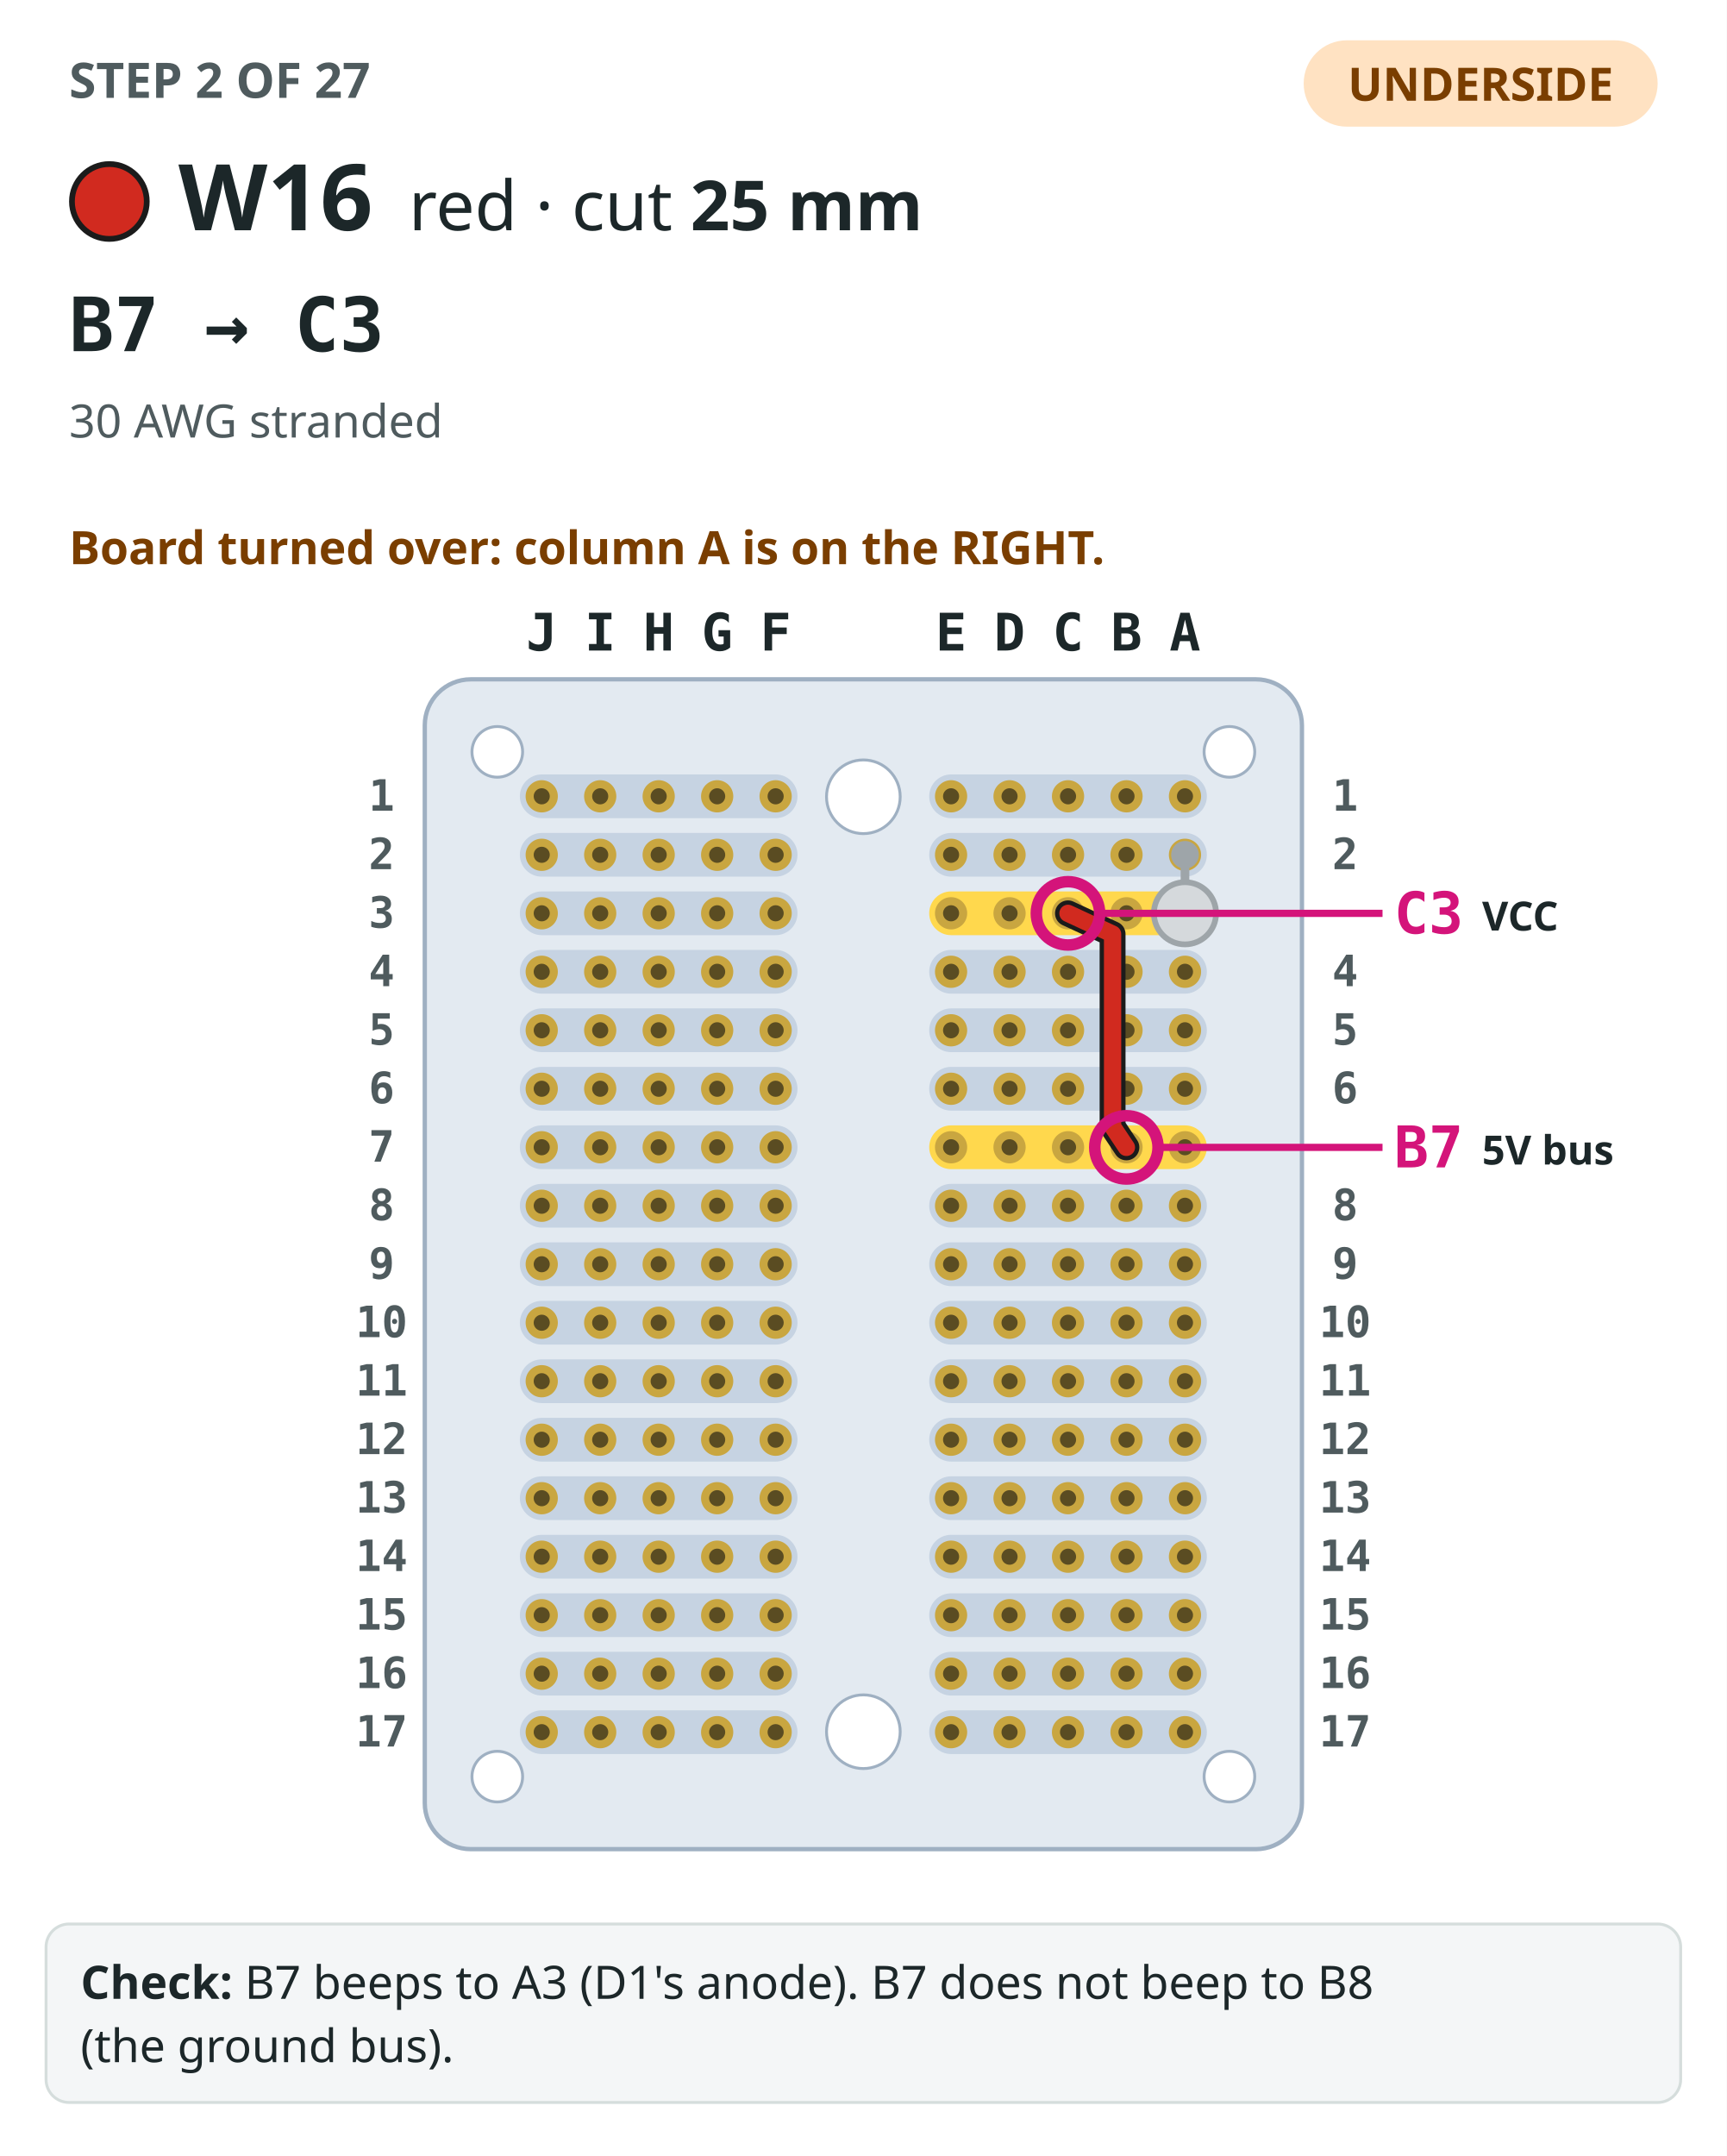
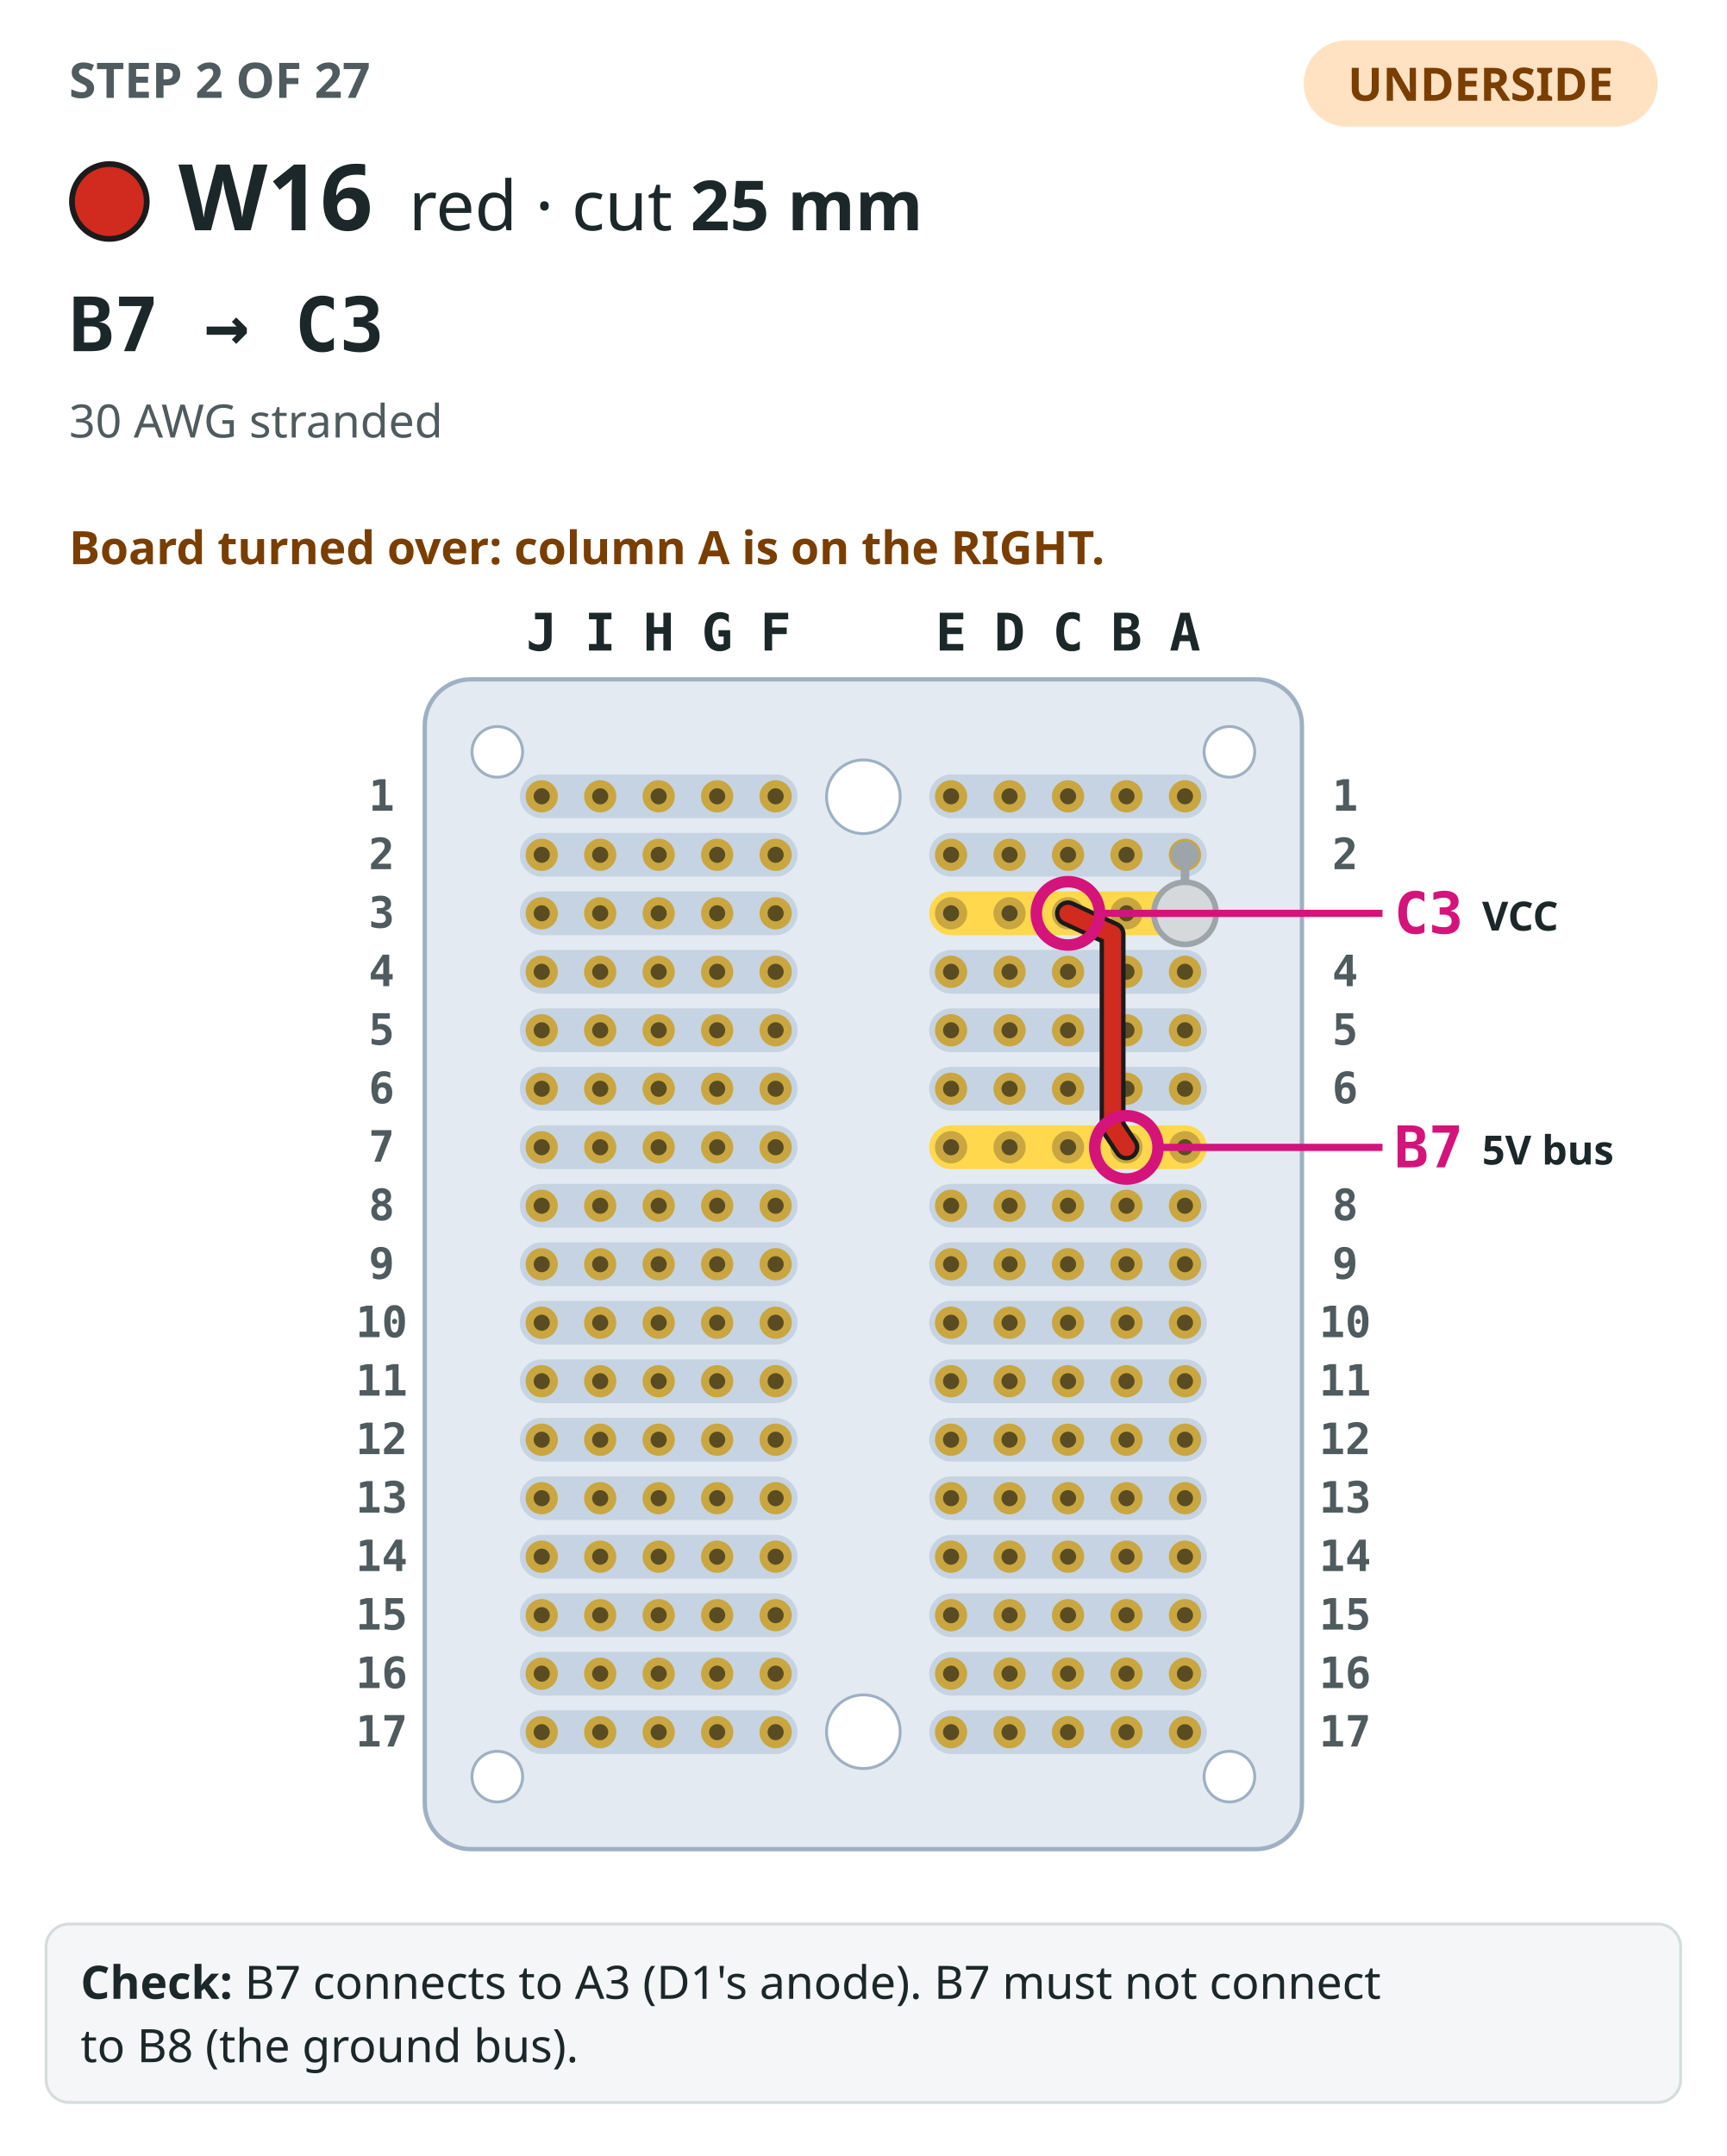
<svg xmlns="http://www.w3.org/2000/svg" viewBox="0 0 600 749" role="img" aria-label="Step 2: The perfboard seen from the underside, turned over so column A is on the right, with the earlier step drawn in grey. W16, red, drawn bold from B7 to C3, both ends circled.">
  <rect width="600" height="749" fill="#ffffff" />
  <text x="24" y="34" font-family="IBM Plex Sans,ui-sans-serif,system-ui,sans-serif" font-size="17" font-weight="700" fill="#4f5b5e">STEP 2 OF 27</text>
  <rect x="453" y="14" width="123" height="30" rx="15" fill="#ffe2c2" />
  <text x="514.5" y="35" text-anchor="middle" font-family="IBM Plex Sans,ui-sans-serif,system-ui,sans-serif" font-size="16" font-weight="700" fill="#7a3e00">UNDERSIDE</text>
  <circle cx="38" cy="70" r="13" fill="#d12a1f" stroke="#1b1b1b" stroke-width="2" />
  <text x="62" y="80" font-family="IBM Plex Sans,ui-sans-serif,system-ui,sans-serif" font-size="32" font-weight="700" fill="#1c2729">W16</text>
  <text x="142" y="80" font-family="IBM Plex Sans,ui-sans-serif,system-ui,sans-serif" font-size="24" fill="#1c2729">red · cut <tspan font-weight="700">25 mm</tspan>
  </text>
  <text x="24" y="122" font-family="IBM Plex Mono,ui-monospace,SFMono-Regular,Menlo,monospace" font-size="26" font-weight="700" fill="#1c2729">B7 → C3</text>
  <text x="24" y="152" font-family="IBM Plex Sans,ui-sans-serif,system-ui,sans-serif" font-size="16" fill="#4f5b5e">30 AWG stranded</text>
  <text x="24" y="196" font-family="IBM Plex Sans,ui-sans-serif,system-ui,sans-serif" font-size="16" font-weight="600" fill="#7a3e00">Board turned over: column A is on the RIGHT.</text>
  <rect x="147.6" y="236" width="304.8" height="406.4" rx="16" fill="#e3eaf1" stroke="#9fb0c2" stroke-width="1.5" />
  <rect x="322.88" y="269.04" width="96.48" height="15.2" rx="7.6" fill="#c6d3e2" />
  <rect x="180.64" y="269.04" width="96.48" height="15.2" rx="7.6" fill="#c6d3e2" />
  <rect x="322.88" y="289.36" width="96.48" height="15.2" rx="7.6" fill="#c6d3e2" />
  <rect x="180.64" y="289.36" width="96.48" height="15.2" rx="7.6" fill="#c6d3e2" />
  <rect x="322.88" y="309.68" width="96.48" height="15.2" rx="7.6" fill="#ffd84d" />
  <rect x="180.64" y="309.68" width="96.48" height="15.2" rx="7.6" fill="#c6d3e2" />
  <rect x="322.88" y="330" width="96.48" height="15.2" rx="7.6" fill="#c6d3e2" />
  <rect x="180.64" y="330" width="96.48" height="15.2" rx="7.6" fill="#c6d3e2" />
  <rect x="322.88" y="350.32" width="96.48" height="15.2" rx="7.6" fill="#c6d3e2" />
  <rect x="180.64" y="350.32" width="96.48" height="15.2" rx="7.6" fill="#c6d3e2" />
  <rect x="322.88" y="370.64" width="96.48" height="15.2" rx="7.6" fill="#c6d3e2" />
  <rect x="180.64" y="370.64" width="96.48" height="15.2" rx="7.6" fill="#c6d3e2" />
  <rect x="322.88" y="390.96" width="96.48" height="15.2" rx="7.6" fill="#ffd84d" />
  <rect x="180.64" y="390.96" width="96.48" height="15.2" rx="7.6" fill="#c6d3e2" />
  <rect x="322.88" y="411.28" width="96.48" height="15.2" rx="7.6" fill="#c6d3e2" />
  <rect x="180.64" y="411.28" width="96.48" height="15.2" rx="7.6" fill="#c6d3e2" />
  <rect x="322.88" y="431.6" width="96.48" height="15.2" rx="7.6" fill="#c6d3e2" />
  <rect x="180.64" y="431.6" width="96.48" height="15.2" rx="7.6" fill="#c6d3e2" />
  <rect x="322.88" y="451.92" width="96.48" height="15.2" rx="7.6" fill="#c6d3e2" />
  <rect x="180.64" y="451.92" width="96.48" height="15.2" rx="7.6" fill="#c6d3e2" />
  <rect x="322.88" y="472.24" width="96.48" height="15.2" rx="7.6" fill="#c6d3e2" />
  <rect x="180.64" y="472.24" width="96.48" height="15.2" rx="7.6" fill="#c6d3e2" />
  <rect x="322.88" y="492.56" width="96.48" height="15.2" rx="7.6" fill="#c6d3e2" />
  <rect x="180.64" y="492.56" width="96.48" height="15.2" rx="7.6" fill="#c6d3e2" />
  <rect x="322.88" y="512.88" width="96.48" height="15.2" rx="7.6" fill="#c6d3e2" />
  <rect x="180.64" y="512.88" width="96.48" height="15.2" rx="7.6" fill="#c6d3e2" />
  <rect x="322.88" y="533.2" width="96.48" height="15.2" rx="7.6" fill="#c6d3e2" />
  <rect x="180.64" y="533.2" width="96.48" height="15.2" rx="7.6" fill="#c6d3e2" />
  <rect x="322.88" y="553.52" width="96.48" height="15.2" rx="7.6" fill="#c6d3e2" />
  <rect x="180.64" y="553.52" width="96.48" height="15.2" rx="7.6" fill="#c6d3e2" />
  <rect x="322.88" y="573.84" width="96.48" height="15.2" rx="7.6" fill="#c6d3e2" />
  <rect x="180.64" y="573.84" width="96.48" height="15.2" rx="7.6" fill="#c6d3e2" />
  <rect x="322.88" y="594.16" width="96.48" height="15.2" rx="7.6" fill="#c6d3e2" />
  <rect x="180.64" y="594.16" width="96.48" height="15.2" rx="7.6" fill="#c6d3e2" />
  <circle cx="300" cy="276.8" r="12.8" fill="#ffffff" stroke="#9fb0c2" />
  <circle cx="300" cy="601.6" r="12.8" fill="#ffffff" stroke="#9fb0c2" />
  <circle cx="427.2" cy="261.2" r="8.8" fill="#ffffff" stroke="#9fb0c2" />
  <circle cx="172.8" cy="261.2" r="8.8" fill="#ffffff" stroke="#9fb0c2" />
  <circle cx="427.2" cy="617.2" r="8.8" fill="#ffffff" stroke="#9fb0c2" />
  <circle cx="172.8" cy="617.2" r="8.8" fill="#ffffff" stroke="#9fb0c2" />
  <circle cx="411.76" cy="276.64" r="5.6" fill="#c9a640" />
  <circle cx="411.76" cy="276.64" r="2.8" fill="#5a4c22" />
  <circle cx="391.44" cy="276.64" r="5.6" fill="#c9a640" />
  <circle cx="391.44" cy="276.64" r="2.8" fill="#5a4c22" />
  <circle cx="371.12" cy="276.64" r="5.6" fill="#c9a640" />
  <circle cx="371.12" cy="276.64" r="2.8" fill="#5a4c22" />
  <circle cx="350.8" cy="276.64" r="5.6" fill="#c9a640" />
  <circle cx="350.8" cy="276.64" r="2.8" fill="#5a4c22" />
  <circle cx="330.48" cy="276.64" r="5.6" fill="#c9a640" />
  <circle cx="330.48" cy="276.64" r="2.8" fill="#5a4c22" />
  <circle cx="269.52" cy="276.64" r="5.6" fill="#c9a640" />
  <circle cx="269.52" cy="276.64" r="2.8" fill="#5a4c22" />
  <circle cx="249.2" cy="276.64" r="5.6" fill="#c9a640" />
  <circle cx="249.2" cy="276.64" r="2.8" fill="#5a4c22" />
  <circle cx="228.88" cy="276.64" r="5.6" fill="#c9a640" />
  <circle cx="228.88" cy="276.64" r="2.8" fill="#5a4c22" />
  <circle cx="208.56" cy="276.64" r="5.6" fill="#c9a640" />
  <circle cx="208.56" cy="276.64" r="2.8" fill="#5a4c22" />
  <circle cx="188.24" cy="276.64" r="5.6" fill="#c9a640" />
  <circle cx="188.24" cy="276.64" r="2.8" fill="#5a4c22" />
  <circle cx="411.76" cy="296.96" r="5.6" fill="#c9a640" />
  <circle cx="411.76" cy="296.96" r="2.8" fill="#5a4c22" />
  <circle cx="391.44" cy="296.96" r="5.6" fill="#c9a640" />
  <circle cx="391.44" cy="296.96" r="2.8" fill="#5a4c22" />
  <circle cx="371.12" cy="296.96" r="5.6" fill="#c9a640" />
  <circle cx="371.12" cy="296.96" r="2.8" fill="#5a4c22" />
  <circle cx="350.8" cy="296.96" r="5.6" fill="#c9a640" />
  <circle cx="350.8" cy="296.96" r="2.8" fill="#5a4c22" />
  <circle cx="330.48" cy="296.96" r="5.6" fill="#c9a640" />
  <circle cx="330.48" cy="296.96" r="2.8" fill="#5a4c22" />
  <circle cx="269.52" cy="296.96" r="5.6" fill="#c9a640" />
  <circle cx="269.52" cy="296.96" r="2.8" fill="#5a4c22" />
  <circle cx="249.2" cy="296.96" r="5.6" fill="#c9a640" />
  <circle cx="249.2" cy="296.96" r="2.8" fill="#5a4c22" />
  <circle cx="228.88" cy="296.96" r="5.6" fill="#c9a640" />
  <circle cx="228.88" cy="296.96" r="2.8" fill="#5a4c22" />
  <circle cx="208.56" cy="296.96" r="5.6" fill="#c9a640" />
  <circle cx="208.56" cy="296.96" r="2.8" fill="#5a4c22" />
  <circle cx="188.24" cy="296.96" r="5.6" fill="#c9a640" />
  <circle cx="188.24" cy="296.96" r="2.8" fill="#5a4c22" />
  <circle cx="411.76" cy="317.28" r="5.6" fill="#c9a640" />
  <circle cx="411.76" cy="317.28" r="2.8" fill="#5a4c22" />
  <circle cx="391.44" cy="317.28" r="5.6" fill="#c9a640" />
  <circle cx="391.44" cy="317.28" r="2.8" fill="#5a4c22" />
  <circle cx="371.12" cy="317.28" r="5.6" fill="#c9a640" />
  <circle cx="371.12" cy="317.28" r="2.8" fill="#5a4c22" />
  <circle cx="350.8" cy="317.28" r="5.6" fill="#c9a640" />
  <circle cx="350.8" cy="317.28" r="2.8" fill="#5a4c22" />
  <circle cx="330.48" cy="317.28" r="5.6" fill="#c9a640" />
  <circle cx="330.48" cy="317.28" r="2.8" fill="#5a4c22" />
  <circle cx="269.52" cy="317.28" r="5.6" fill="#c9a640" />
  <circle cx="269.52" cy="317.28" r="2.8" fill="#5a4c22" />
  <circle cx="249.2" cy="317.28" r="5.6" fill="#c9a640" />
  <circle cx="249.2" cy="317.28" r="2.8" fill="#5a4c22" />
  <circle cx="228.88" cy="317.28" r="5.6" fill="#c9a640" />
  <circle cx="228.88" cy="317.28" r="2.8" fill="#5a4c22" />
  <circle cx="208.56" cy="317.28" r="5.6" fill="#c9a640" />
  <circle cx="208.56" cy="317.28" r="2.8" fill="#5a4c22" />
  <circle cx="188.24" cy="317.28" r="5.6" fill="#c9a640" />
  <circle cx="188.24" cy="317.28" r="2.8" fill="#5a4c22" />
  <circle cx="411.76" cy="337.6" r="5.6" fill="#c9a640" />
  <circle cx="411.76" cy="337.6" r="2.8" fill="#5a4c22" />
  <circle cx="391.44" cy="337.6" r="5.6" fill="#c9a640" />
  <circle cx="391.44" cy="337.6" r="2.8" fill="#5a4c22" />
  <circle cx="371.12" cy="337.6" r="5.6" fill="#c9a640" />
  <circle cx="371.12" cy="337.6" r="2.8" fill="#5a4c22" />
  <circle cx="350.8" cy="337.6" r="5.6" fill="#c9a640" />
  <circle cx="350.8" cy="337.6" r="2.8" fill="#5a4c22" />
  <circle cx="330.48" cy="337.6" r="5.6" fill="#c9a640" />
  <circle cx="330.48" cy="337.6" r="2.8" fill="#5a4c22" />
  <circle cx="269.52" cy="337.6" r="5.6" fill="#c9a640" />
  <circle cx="269.52" cy="337.6" r="2.8" fill="#5a4c22" />
  <circle cx="249.2" cy="337.6" r="5.6" fill="#c9a640" />
  <circle cx="249.2" cy="337.6" r="2.8" fill="#5a4c22" />
  <circle cx="228.88" cy="337.6" r="5.6" fill="#c9a640" />
  <circle cx="228.88" cy="337.6" r="2.8" fill="#5a4c22" />
  <circle cx="208.56" cy="337.6" r="5.6" fill="#c9a640" />
  <circle cx="208.56" cy="337.6" r="2.8" fill="#5a4c22" />
  <circle cx="188.24" cy="337.6" r="5.6" fill="#c9a640" />
  <circle cx="188.24" cy="337.6" r="2.8" fill="#5a4c22" />
  <circle cx="411.76" cy="357.92" r="5.6" fill="#c9a640" />
  <circle cx="411.76" cy="357.92" r="2.8" fill="#5a4c22" />
  <circle cx="391.44" cy="357.92" r="5.6" fill="#c9a640" />
  <circle cx="391.44" cy="357.92" r="2.8" fill="#5a4c22" />
  <circle cx="371.12" cy="357.92" r="5.6" fill="#c9a640" />
  <circle cx="371.12" cy="357.92" r="2.8" fill="#5a4c22" />
  <circle cx="350.8" cy="357.92" r="5.6" fill="#c9a640" />
  <circle cx="350.8" cy="357.92" r="2.8" fill="#5a4c22" />
  <circle cx="330.48" cy="357.92" r="5.6" fill="#c9a640" />
  <circle cx="330.48" cy="357.92" r="2.8" fill="#5a4c22" />
  <circle cx="269.52" cy="357.92" r="5.6" fill="#c9a640" />
  <circle cx="269.52" cy="357.92" r="2.8" fill="#5a4c22" />
  <circle cx="249.2" cy="357.92" r="5.6" fill="#c9a640" />
  <circle cx="249.2" cy="357.92" r="2.8" fill="#5a4c22" />
  <circle cx="228.88" cy="357.92" r="5.6" fill="#c9a640" />
  <circle cx="228.88" cy="357.92" r="2.8" fill="#5a4c22" />
  <circle cx="208.56" cy="357.92" r="5.6" fill="#c9a640" />
  <circle cx="208.56" cy="357.92" r="2.8" fill="#5a4c22" />
  <circle cx="188.24" cy="357.92" r="5.6" fill="#c9a640" />
  <circle cx="188.24" cy="357.92" r="2.8" fill="#5a4c22" />
  <circle cx="411.76" cy="378.24" r="5.6" fill="#c9a640" />
  <circle cx="411.76" cy="378.24" r="2.8" fill="#5a4c22" />
  <circle cx="391.44" cy="378.24" r="5.6" fill="#c9a640" />
  <circle cx="391.44" cy="378.24" r="2.8" fill="#5a4c22" />
  <circle cx="371.12" cy="378.24" r="5.6" fill="#c9a640" />
  <circle cx="371.12" cy="378.24" r="2.8" fill="#5a4c22" />
  <circle cx="350.8" cy="378.24" r="5.6" fill="#c9a640" />
  <circle cx="350.8" cy="378.24" r="2.8" fill="#5a4c22" />
  <circle cx="330.48" cy="378.24" r="5.6" fill="#c9a640" />
  <circle cx="330.48" cy="378.24" r="2.8" fill="#5a4c22" />
  <circle cx="269.52" cy="378.24" r="5.6" fill="#c9a640" />
  <circle cx="269.52" cy="378.24" r="2.8" fill="#5a4c22" />
  <circle cx="249.2" cy="378.24" r="5.6" fill="#c9a640" />
  <circle cx="249.2" cy="378.24" r="2.8" fill="#5a4c22" />
  <circle cx="228.88" cy="378.24" r="5.6" fill="#c9a640" />
  <circle cx="228.88" cy="378.24" r="2.8" fill="#5a4c22" />
  <circle cx="208.56" cy="378.24" r="5.6" fill="#c9a640" />
  <circle cx="208.56" cy="378.24" r="2.8" fill="#5a4c22" />
  <circle cx="188.24" cy="378.24" r="5.6" fill="#c9a640" />
  <circle cx="188.24" cy="378.24" r="2.8" fill="#5a4c22" />
  <circle cx="411.76" cy="398.56" r="5.6" fill="#c9a640" />
  <circle cx="411.76" cy="398.56" r="2.8" fill="#5a4c22" />
  <circle cx="391.44" cy="398.56" r="5.6" fill="#c9a640" />
  <circle cx="391.44" cy="398.56" r="2.8" fill="#5a4c22" />
  <circle cx="371.12" cy="398.56" r="5.6" fill="#c9a640" />
  <circle cx="371.12" cy="398.56" r="2.8" fill="#5a4c22" />
  <circle cx="350.8" cy="398.56" r="5.6" fill="#c9a640" />
  <circle cx="350.8" cy="398.56" r="2.8" fill="#5a4c22" />
  <circle cx="330.48" cy="398.56" r="5.6" fill="#c9a640" />
  <circle cx="330.48" cy="398.56" r="2.8" fill="#5a4c22" />
  <circle cx="269.52" cy="398.56" r="5.6" fill="#c9a640" />
  <circle cx="269.52" cy="398.56" r="2.8" fill="#5a4c22" />
  <circle cx="249.2" cy="398.56" r="5.6" fill="#c9a640" />
  <circle cx="249.2" cy="398.56" r="2.8" fill="#5a4c22" />
  <circle cx="228.88" cy="398.56" r="5.6" fill="#c9a640" />
  <circle cx="228.88" cy="398.56" r="2.8" fill="#5a4c22" />
  <circle cx="208.56" cy="398.56" r="5.6" fill="#c9a640" />
  <circle cx="208.56" cy="398.56" r="2.8" fill="#5a4c22" />
  <circle cx="188.24" cy="398.56" r="5.6" fill="#c9a640" />
  <circle cx="188.24" cy="398.56" r="2.8" fill="#5a4c22" />
  <circle cx="411.76" cy="418.88" r="5.6" fill="#c9a640" />
  <circle cx="411.76" cy="418.88" r="2.8" fill="#5a4c22" />
  <circle cx="391.44" cy="418.88" r="5.6" fill="#c9a640" />
  <circle cx="391.44" cy="418.88" r="2.8" fill="#5a4c22" />
  <circle cx="371.12" cy="418.88" r="5.6" fill="#c9a640" />
  <circle cx="371.12" cy="418.88" r="2.8" fill="#5a4c22" />
  <circle cx="350.8" cy="418.88" r="5.6" fill="#c9a640" />
  <circle cx="350.8" cy="418.88" r="2.8" fill="#5a4c22" />
  <circle cx="330.48" cy="418.88" r="5.6" fill="#c9a640" />
  <circle cx="330.48" cy="418.88" r="2.8" fill="#5a4c22" />
  <circle cx="269.52" cy="418.88" r="5.6" fill="#c9a640" />
  <circle cx="269.52" cy="418.88" r="2.8" fill="#5a4c22" />
  <circle cx="249.2" cy="418.88" r="5.6" fill="#c9a640" />
  <circle cx="249.2" cy="418.88" r="2.8" fill="#5a4c22" />
  <circle cx="228.88" cy="418.88" r="5.6" fill="#c9a640" />
  <circle cx="228.88" cy="418.88" r="2.8" fill="#5a4c22" />
  <circle cx="208.56" cy="418.88" r="5.6" fill="#c9a640" />
  <circle cx="208.56" cy="418.88" r="2.8" fill="#5a4c22" />
  <circle cx="188.24" cy="418.88" r="5.6" fill="#c9a640" />
  <circle cx="188.24" cy="418.88" r="2.8" fill="#5a4c22" />
  <circle cx="411.76" cy="439.2" r="5.6" fill="#c9a640" />
  <circle cx="411.76" cy="439.2" r="2.8" fill="#5a4c22" />
  <circle cx="391.44" cy="439.2" r="5.6" fill="#c9a640" />
  <circle cx="391.44" cy="439.2" r="2.8" fill="#5a4c22" />
  <circle cx="371.12" cy="439.2" r="5.6" fill="#c9a640" />
  <circle cx="371.12" cy="439.2" r="2.8" fill="#5a4c22" />
  <circle cx="350.8" cy="439.2" r="5.6" fill="#c9a640" />
  <circle cx="350.8" cy="439.2" r="2.8" fill="#5a4c22" />
  <circle cx="330.48" cy="439.2" r="5.6" fill="#c9a640" />
  <circle cx="330.48" cy="439.2" r="2.8" fill="#5a4c22" />
  <circle cx="269.52" cy="439.2" r="5.6" fill="#c9a640" />
  <circle cx="269.52" cy="439.2" r="2.8" fill="#5a4c22" />
  <circle cx="249.2" cy="439.2" r="5.6" fill="#c9a640" />
  <circle cx="249.2" cy="439.2" r="2.8" fill="#5a4c22" />
  <circle cx="228.88" cy="439.2" r="5.6" fill="#c9a640" />
  <circle cx="228.88" cy="439.2" r="2.8" fill="#5a4c22" />
  <circle cx="208.56" cy="439.2" r="5.6" fill="#c9a640" />
  <circle cx="208.56" cy="439.2" r="2.8" fill="#5a4c22" />
  <circle cx="188.24" cy="439.2" r="5.6" fill="#c9a640" />
  <circle cx="188.24" cy="439.2" r="2.8" fill="#5a4c22" />
  <circle cx="411.76" cy="459.52" r="5.6" fill="#c9a640" />
  <circle cx="411.76" cy="459.52" r="2.8" fill="#5a4c22" />
  <circle cx="391.44" cy="459.52" r="5.6" fill="#c9a640" />
  <circle cx="391.44" cy="459.52" r="2.8" fill="#5a4c22" />
  <circle cx="371.12" cy="459.52" r="5.6" fill="#c9a640" />
  <circle cx="371.12" cy="459.52" r="2.8" fill="#5a4c22" />
  <circle cx="350.8" cy="459.52" r="5.6" fill="#c9a640" />
  <circle cx="350.8" cy="459.52" r="2.8" fill="#5a4c22" />
  <circle cx="330.48" cy="459.52" r="5.6" fill="#c9a640" />
  <circle cx="330.48" cy="459.52" r="2.8" fill="#5a4c22" />
  <circle cx="269.52" cy="459.52" r="5.6" fill="#c9a640" />
  <circle cx="269.52" cy="459.52" r="2.8" fill="#5a4c22" />
  <circle cx="249.2" cy="459.52" r="5.6" fill="#c9a640" />
  <circle cx="249.2" cy="459.52" r="2.8" fill="#5a4c22" />
  <circle cx="228.88" cy="459.52" r="5.6" fill="#c9a640" />
  <circle cx="228.88" cy="459.52" r="2.8" fill="#5a4c22" />
  <circle cx="208.56" cy="459.52" r="5.6" fill="#c9a640" />
  <circle cx="208.56" cy="459.52" r="2.8" fill="#5a4c22" />
  <circle cx="188.24" cy="459.52" r="5.6" fill="#c9a640" />
  <circle cx="188.24" cy="459.52" r="2.8" fill="#5a4c22" />
  <circle cx="411.76" cy="479.84" r="5.6" fill="#c9a640" />
  <circle cx="411.76" cy="479.84" r="2.8" fill="#5a4c22" />
  <circle cx="391.44" cy="479.84" r="5.6" fill="#c9a640" />
  <circle cx="391.44" cy="479.84" r="2.8" fill="#5a4c22" />
  <circle cx="371.12" cy="479.84" r="5.6" fill="#c9a640" />
  <circle cx="371.12" cy="479.84" r="2.8" fill="#5a4c22" />
  <circle cx="350.8" cy="479.84" r="5.6" fill="#c9a640" />
  <circle cx="350.8" cy="479.84" r="2.8" fill="#5a4c22" />
  <circle cx="330.48" cy="479.84" r="5.6" fill="#c9a640" />
  <circle cx="330.48" cy="479.84" r="2.8" fill="#5a4c22" />
  <circle cx="269.52" cy="479.84" r="5.6" fill="#c9a640" />
  <circle cx="269.52" cy="479.84" r="2.8" fill="#5a4c22" />
  <circle cx="249.2" cy="479.84" r="5.6" fill="#c9a640" />
  <circle cx="249.2" cy="479.84" r="2.8" fill="#5a4c22" />
  <circle cx="228.88" cy="479.84" r="5.6" fill="#c9a640" />
  <circle cx="228.88" cy="479.84" r="2.8" fill="#5a4c22" />
  <circle cx="208.56" cy="479.84" r="5.6" fill="#c9a640" />
  <circle cx="208.56" cy="479.84" r="2.8" fill="#5a4c22" />
  <circle cx="188.24" cy="479.84" r="5.6" fill="#c9a640" />
  <circle cx="188.24" cy="479.84" r="2.8" fill="#5a4c22" />
  <circle cx="411.76" cy="500.16" r="5.6" fill="#c9a640" />
  <circle cx="411.76" cy="500.16" r="2.8" fill="#5a4c22" />
  <circle cx="391.44" cy="500.16" r="5.6" fill="#c9a640" />
  <circle cx="391.44" cy="500.16" r="2.8" fill="#5a4c22" />
  <circle cx="371.12" cy="500.16" r="5.6" fill="#c9a640" />
  <circle cx="371.12" cy="500.16" r="2.8" fill="#5a4c22" />
  <circle cx="350.8" cy="500.16" r="5.6" fill="#c9a640" />
  <circle cx="350.8" cy="500.16" r="2.8" fill="#5a4c22" />
  <circle cx="330.48" cy="500.16" r="5.6" fill="#c9a640" />
  <circle cx="330.48" cy="500.16" r="2.8" fill="#5a4c22" />
  <circle cx="269.52" cy="500.16" r="5.6" fill="#c9a640" />
  <circle cx="269.52" cy="500.16" r="2.8" fill="#5a4c22" />
  <circle cx="249.2" cy="500.16" r="5.6" fill="#c9a640" />
  <circle cx="249.2" cy="500.16" r="2.8" fill="#5a4c22" />
  <circle cx="228.88" cy="500.16" r="5.6" fill="#c9a640" />
  <circle cx="228.88" cy="500.16" r="2.8" fill="#5a4c22" />
  <circle cx="208.56" cy="500.16" r="5.6" fill="#c9a640" />
  <circle cx="208.56" cy="500.16" r="2.8" fill="#5a4c22" />
  <circle cx="188.24" cy="500.16" r="5.6" fill="#c9a640" />
  <circle cx="188.24" cy="500.16" r="2.8" fill="#5a4c22" />
  <circle cx="411.76" cy="520.48" r="5.6" fill="#c9a640" />
  <circle cx="411.76" cy="520.48" r="2.8" fill="#5a4c22" />
  <circle cx="391.44" cy="520.48" r="5.6" fill="#c9a640" />
  <circle cx="391.44" cy="520.48" r="2.8" fill="#5a4c22" />
  <circle cx="371.12" cy="520.48" r="5.6" fill="#c9a640" />
  <circle cx="371.12" cy="520.48" r="2.8" fill="#5a4c22" />
  <circle cx="350.8" cy="520.48" r="5.6" fill="#c9a640" />
  <circle cx="350.8" cy="520.48" r="2.8" fill="#5a4c22" />
  <circle cx="330.48" cy="520.48" r="5.6" fill="#c9a640" />
  <circle cx="330.48" cy="520.48" r="2.8" fill="#5a4c22" />
  <circle cx="269.52" cy="520.48" r="5.6" fill="#c9a640" />
  <circle cx="269.52" cy="520.48" r="2.8" fill="#5a4c22" />
  <circle cx="249.2" cy="520.48" r="5.6" fill="#c9a640" />
  <circle cx="249.2" cy="520.48" r="2.8" fill="#5a4c22" />
  <circle cx="228.88" cy="520.48" r="5.6" fill="#c9a640" />
  <circle cx="228.88" cy="520.48" r="2.8" fill="#5a4c22" />
  <circle cx="208.56" cy="520.48" r="5.6" fill="#c9a640" />
  <circle cx="208.56" cy="520.48" r="2.8" fill="#5a4c22" />
  <circle cx="188.24" cy="520.48" r="5.6" fill="#c9a640" />
  <circle cx="188.24" cy="520.48" r="2.8" fill="#5a4c22" />
  <circle cx="411.76" cy="540.8" r="5.6" fill="#c9a640" />
  <circle cx="411.76" cy="540.8" r="2.8" fill="#5a4c22" />
  <circle cx="391.44" cy="540.8" r="5.6" fill="#c9a640" />
  <circle cx="391.44" cy="540.8" r="2.8" fill="#5a4c22" />
  <circle cx="371.12" cy="540.8" r="5.6" fill="#c9a640" />
  <circle cx="371.12" cy="540.8" r="2.8" fill="#5a4c22" />
  <circle cx="350.8" cy="540.8" r="5.6" fill="#c9a640" />
  <circle cx="350.8" cy="540.8" r="2.8" fill="#5a4c22" />
  <circle cx="330.48" cy="540.8" r="5.6" fill="#c9a640" />
  <circle cx="330.48" cy="540.8" r="2.8" fill="#5a4c22" />
  <circle cx="269.52" cy="540.8" r="5.6" fill="#c9a640" />
  <circle cx="269.52" cy="540.8" r="2.8" fill="#5a4c22" />
  <circle cx="249.2" cy="540.8" r="5.6" fill="#c9a640" />
  <circle cx="249.2" cy="540.8" r="2.8" fill="#5a4c22" />
  <circle cx="228.88" cy="540.8" r="5.6" fill="#c9a640" />
  <circle cx="228.88" cy="540.8" r="2.8" fill="#5a4c22" />
  <circle cx="208.56" cy="540.8" r="5.6" fill="#c9a640" />
  <circle cx="208.56" cy="540.8" r="2.8" fill="#5a4c22" />
  <circle cx="188.24" cy="540.8" r="5.6" fill="#c9a640" />
  <circle cx="188.24" cy="540.8" r="2.8" fill="#5a4c22" />
  <circle cx="411.76" cy="561.12" r="5.6" fill="#c9a640" />
  <circle cx="411.76" cy="561.12" r="2.8" fill="#5a4c22" />
  <circle cx="391.44" cy="561.12" r="5.6" fill="#c9a640" />
  <circle cx="391.44" cy="561.12" r="2.8" fill="#5a4c22" />
  <circle cx="371.12" cy="561.12" r="5.6" fill="#c9a640" />
  <circle cx="371.12" cy="561.12" r="2.8" fill="#5a4c22" />
  <circle cx="350.8" cy="561.12" r="5.6" fill="#c9a640" />
  <circle cx="350.8" cy="561.12" r="2.8" fill="#5a4c22" />
  <circle cx="330.48" cy="561.12" r="5.6" fill="#c9a640" />
  <circle cx="330.48" cy="561.12" r="2.8" fill="#5a4c22" />
  <circle cx="269.52" cy="561.12" r="5.6" fill="#c9a640" />
  <circle cx="269.52" cy="561.12" r="2.8" fill="#5a4c22" />
  <circle cx="249.2" cy="561.12" r="5.6" fill="#c9a640" />
  <circle cx="249.2" cy="561.12" r="2.8" fill="#5a4c22" />
  <circle cx="228.88" cy="561.12" r="5.6" fill="#c9a640" />
  <circle cx="228.88" cy="561.12" r="2.8" fill="#5a4c22" />
  <circle cx="208.56" cy="561.12" r="5.6" fill="#c9a640" />
  <circle cx="208.56" cy="561.12" r="2.8" fill="#5a4c22" />
  <circle cx="188.24" cy="561.12" r="5.6" fill="#c9a640" />
  <circle cx="188.24" cy="561.12" r="2.8" fill="#5a4c22" />
  <circle cx="411.76" cy="581.44" r="5.6" fill="#c9a640" />
  <circle cx="411.76" cy="581.44" r="2.8" fill="#5a4c22" />
  <circle cx="391.44" cy="581.44" r="5.6" fill="#c9a640" />
  <circle cx="391.44" cy="581.44" r="2.8" fill="#5a4c22" />
  <circle cx="371.12" cy="581.44" r="5.6" fill="#c9a640" />
  <circle cx="371.12" cy="581.44" r="2.8" fill="#5a4c22" />
  <circle cx="350.8" cy="581.44" r="5.6" fill="#c9a640" />
  <circle cx="350.8" cy="581.44" r="2.8" fill="#5a4c22" />
  <circle cx="330.48" cy="581.44" r="5.6" fill="#c9a640" />
  <circle cx="330.48" cy="581.44" r="2.8" fill="#5a4c22" />
  <circle cx="269.52" cy="581.44" r="5.6" fill="#c9a640" />
  <circle cx="269.52" cy="581.44" r="2.8" fill="#5a4c22" />
  <circle cx="249.2" cy="581.44" r="5.6" fill="#c9a640" />
  <circle cx="249.2" cy="581.44" r="2.8" fill="#5a4c22" />
  <circle cx="228.88" cy="581.44" r="5.6" fill="#c9a640" />
  <circle cx="228.88" cy="581.44" r="2.8" fill="#5a4c22" />
  <circle cx="208.56" cy="581.44" r="5.6" fill="#c9a640" />
  <circle cx="208.56" cy="581.44" r="2.8" fill="#5a4c22" />
  <circle cx="188.24" cy="581.44" r="5.6" fill="#c9a640" />
  <circle cx="188.24" cy="581.44" r="2.8" fill="#5a4c22" />
  <circle cx="411.76" cy="601.76" r="5.6" fill="#c9a640" />
  <circle cx="411.76" cy="601.76" r="2.8" fill="#5a4c22" />
  <circle cx="391.44" cy="601.76" r="5.6" fill="#c9a640" />
  <circle cx="391.44" cy="601.76" r="2.8" fill="#5a4c22" />
  <circle cx="371.12" cy="601.76" r="5.6" fill="#c9a640" />
  <circle cx="371.12" cy="601.76" r="2.8" fill="#5a4c22" />
  <circle cx="350.8" cy="601.76" r="5.6" fill="#c9a640" />
  <circle cx="350.8" cy="601.76" r="2.8" fill="#5a4c22" />
  <circle cx="330.48" cy="601.76" r="5.6" fill="#c9a640" />
  <circle cx="330.48" cy="601.76" r="2.8" fill="#5a4c22" />
  <circle cx="269.52" cy="601.76" r="5.6" fill="#c9a640" />
  <circle cx="269.52" cy="601.76" r="2.8" fill="#5a4c22" />
  <circle cx="249.2" cy="601.76" r="5.6" fill="#c9a640" />
  <circle cx="249.2" cy="601.76" r="2.8" fill="#5a4c22" />
  <circle cx="228.88" cy="601.76" r="5.6" fill="#c9a640" />
  <circle cx="228.88" cy="601.76" r="2.8" fill="#5a4c22" />
  <circle cx="208.56" cy="601.76" r="5.6" fill="#c9a640" />
  <circle cx="208.56" cy="601.76" r="2.8" fill="#5a4c22" />
  <circle cx="188.24" cy="601.76" r="5.6" fill="#c9a640" />
  <circle cx="188.24" cy="601.76" r="2.8" fill="#5a4c22" />
  <line x1="411.76" y1="317.28" x2="411.76" y2="296.96" stroke="#9ea5a9" stroke-width="3" />
  <circle cx="411.76" cy="317.28" r="10.8" fill="#d5d9dc" stroke="#9ea5a9" stroke-width="2" />
  <circle cx="411.76" cy="296.96" r="4.8" fill="#9ea5a9" />
  <text x="411.76" y="226" text-anchor="middle" font-family="IBM Plex Mono,ui-monospace,SFMono-Regular,Menlo,monospace" font-size="18" font-weight="700" fill="#1c2729">A</text>
  <text x="391.44" y="226" text-anchor="middle" font-family="IBM Plex Mono,ui-monospace,SFMono-Regular,Menlo,monospace" font-size="18" font-weight="700" fill="#1c2729">B</text>
  <text x="371.12" y="226" text-anchor="middle" font-family="IBM Plex Mono,ui-monospace,SFMono-Regular,Menlo,monospace" font-size="18" font-weight="700" fill="#1c2729">C</text>
  <text x="350.8" y="226" text-anchor="middle" font-family="IBM Plex Mono,ui-monospace,SFMono-Regular,Menlo,monospace" font-size="18" font-weight="700" fill="#1c2729">D</text>
  <text x="330.48" y="226" text-anchor="middle" font-family="IBM Plex Mono,ui-monospace,SFMono-Regular,Menlo,monospace" font-size="18" font-weight="700" fill="#1c2729">E</text>
  <text x="269.52" y="226" text-anchor="middle" font-family="IBM Plex Mono,ui-monospace,SFMono-Regular,Menlo,monospace" font-size="18" font-weight="700" fill="#1c2729">F</text>
  <text x="249.2" y="226" text-anchor="middle" font-family="IBM Plex Mono,ui-monospace,SFMono-Regular,Menlo,monospace" font-size="18" font-weight="700" fill="#1c2729">G</text>
  <text x="228.88" y="226" text-anchor="middle" font-family="IBM Plex Mono,ui-monospace,SFMono-Regular,Menlo,monospace" font-size="18" font-weight="700" fill="#1c2729">H</text>
  <text x="208.56" y="226" text-anchor="middle" font-family="IBM Plex Mono,ui-monospace,SFMono-Regular,Menlo,monospace" font-size="18" font-weight="700" fill="#1c2729">I</text>
  <text x="188.24" y="226" text-anchor="middle" font-family="IBM Plex Mono,ui-monospace,SFMono-Regular,Menlo,monospace" font-size="18" font-weight="700" fill="#1c2729">J</text>
  <text x="132.6" y="281.64" text-anchor="middle" font-family="IBM Plex Mono,ui-monospace,SFMono-Regular,Menlo,monospace" font-size="15" font-weight="700" fill="#4f5b5e">1</text>
  <text x="467.4" y="281.64" text-anchor="middle" font-family="IBM Plex Mono,ui-monospace,SFMono-Regular,Menlo,monospace" font-size="15" font-weight="700" fill="#4f5b5e">1</text>
  <text x="132.6" y="301.96" text-anchor="middle" font-family="IBM Plex Mono,ui-monospace,SFMono-Regular,Menlo,monospace" font-size="15" font-weight="700" fill="#4f5b5e">2</text>
  <text x="467.4" y="301.96" text-anchor="middle" font-family="IBM Plex Mono,ui-monospace,SFMono-Regular,Menlo,monospace" font-size="15" font-weight="700" fill="#4f5b5e">2</text>
  <text x="132.6" y="322.28" text-anchor="middle" font-family="IBM Plex Mono,ui-monospace,SFMono-Regular,Menlo,monospace" font-size="15" font-weight="700" fill="#4f5b5e">3</text>
  <text x="132.6" y="342.6" text-anchor="middle" font-family="IBM Plex Mono,ui-monospace,SFMono-Regular,Menlo,monospace" font-size="15" font-weight="700" fill="#4f5b5e">4</text>
  <text x="467.4" y="342.6" text-anchor="middle" font-family="IBM Plex Mono,ui-monospace,SFMono-Regular,Menlo,monospace" font-size="15" font-weight="700" fill="#4f5b5e">4</text>
  <text x="132.6" y="362.92" text-anchor="middle" font-family="IBM Plex Mono,ui-monospace,SFMono-Regular,Menlo,monospace" font-size="15" font-weight="700" fill="#4f5b5e">5</text>
  <text x="467.4" y="362.92" text-anchor="middle" font-family="IBM Plex Mono,ui-monospace,SFMono-Regular,Menlo,monospace" font-size="15" font-weight="700" fill="#4f5b5e">5</text>
  <text x="132.6" y="383.24" text-anchor="middle" font-family="IBM Plex Mono,ui-monospace,SFMono-Regular,Menlo,monospace" font-size="15" font-weight="700" fill="#4f5b5e">6</text>
  <text x="467.4" y="383.24" text-anchor="middle" font-family="IBM Plex Mono,ui-monospace,SFMono-Regular,Menlo,monospace" font-size="15" font-weight="700" fill="#4f5b5e">6</text>
  <text x="132.6" y="403.56" text-anchor="middle" font-family="IBM Plex Mono,ui-monospace,SFMono-Regular,Menlo,monospace" font-size="15" font-weight="700" fill="#4f5b5e">7</text>
  <text x="132.6" y="423.88" text-anchor="middle" font-family="IBM Plex Mono,ui-monospace,SFMono-Regular,Menlo,monospace" font-size="15" font-weight="700" fill="#4f5b5e">8</text>
  <text x="467.4" y="423.88" text-anchor="middle" font-family="IBM Plex Mono,ui-monospace,SFMono-Regular,Menlo,monospace" font-size="15" font-weight="700" fill="#4f5b5e">8</text>
  <text x="132.6" y="444.2" text-anchor="middle" font-family="IBM Plex Mono,ui-monospace,SFMono-Regular,Menlo,monospace" font-size="15" font-weight="700" fill="#4f5b5e">9</text>
  <text x="467.4" y="444.2" text-anchor="middle" font-family="IBM Plex Mono,ui-monospace,SFMono-Regular,Menlo,monospace" font-size="15" font-weight="700" fill="#4f5b5e">9</text>
  <text x="132.6" y="464.52" text-anchor="middle" font-family="IBM Plex Mono,ui-monospace,SFMono-Regular,Menlo,monospace" font-size="15" font-weight="700" fill="#4f5b5e">10</text>
  <text x="467.4" y="464.52" text-anchor="middle" font-family="IBM Plex Mono,ui-monospace,SFMono-Regular,Menlo,monospace" font-size="15" font-weight="700" fill="#4f5b5e">10</text>
  <text x="132.6" y="484.84" text-anchor="middle" font-family="IBM Plex Mono,ui-monospace,SFMono-Regular,Menlo,monospace" font-size="15" font-weight="700" fill="#4f5b5e">11</text>
  <text x="467.4" y="484.84" text-anchor="middle" font-family="IBM Plex Mono,ui-monospace,SFMono-Regular,Menlo,monospace" font-size="15" font-weight="700" fill="#4f5b5e">11</text>
  <text x="132.6" y="505.16" text-anchor="middle" font-family="IBM Plex Mono,ui-monospace,SFMono-Regular,Menlo,monospace" font-size="15" font-weight="700" fill="#4f5b5e">12</text>
  <text x="467.4" y="505.16" text-anchor="middle" font-family="IBM Plex Mono,ui-monospace,SFMono-Regular,Menlo,monospace" font-size="15" font-weight="700" fill="#4f5b5e">12</text>
  <text x="132.6" y="525.48" text-anchor="middle" font-family="IBM Plex Mono,ui-monospace,SFMono-Regular,Menlo,monospace" font-size="15" font-weight="700" fill="#4f5b5e">13</text>
  <text x="467.4" y="525.48" text-anchor="middle" font-family="IBM Plex Mono,ui-monospace,SFMono-Regular,Menlo,monospace" font-size="15" font-weight="700" fill="#4f5b5e">13</text>
  <text x="132.6" y="545.8" text-anchor="middle" font-family="IBM Plex Mono,ui-monospace,SFMono-Regular,Menlo,monospace" font-size="15" font-weight="700" fill="#4f5b5e">14</text>
  <text x="467.4" y="545.8" text-anchor="middle" font-family="IBM Plex Mono,ui-monospace,SFMono-Regular,Menlo,monospace" font-size="15" font-weight="700" fill="#4f5b5e">14</text>
  <text x="132.6" y="566.12" text-anchor="middle" font-family="IBM Plex Mono,ui-monospace,SFMono-Regular,Menlo,monospace" font-size="15" font-weight="700" fill="#4f5b5e">15</text>
  <text x="467.4" y="566.12" text-anchor="middle" font-family="IBM Plex Mono,ui-monospace,SFMono-Regular,Menlo,monospace" font-size="15" font-weight="700" fill="#4f5b5e">15</text>
  <text x="132.6" y="586.44" text-anchor="middle" font-family="IBM Plex Mono,ui-monospace,SFMono-Regular,Menlo,monospace" font-size="15" font-weight="700" fill="#4f5b5e">16</text>
  <text x="467.4" y="586.44" text-anchor="middle" font-family="IBM Plex Mono,ui-monospace,SFMono-Regular,Menlo,monospace" font-size="15" font-weight="700" fill="#4f5b5e">16</text>
  <text x="132.6" y="606.76" text-anchor="middle" font-family="IBM Plex Mono,ui-monospace,SFMono-Regular,Menlo,monospace" font-size="15" font-weight="700" fill="#4f5b5e">17</text>
  <text x="467.4" y="606.76" text-anchor="middle" font-family="IBM Plex Mono,ui-monospace,SFMono-Regular,Menlo,monospace" font-size="15" font-weight="700" fill="#4f5b5e">17</text>
  <polyline points="391.4,398.6 386.6,391.4 386.6,324.5 371.1,317.3" fill="none" stroke="#1b1b1b" stroke-width="9" stroke-linecap="round" stroke-linejoin="round" />
  <polyline points="391.4,398.6 386.6,391.4 386.6,324.5 371.1,317.3" fill="none" stroke="#d12a1f" stroke-width="6" stroke-linecap="round" stroke-linejoin="round" />
  <circle cx="391.4" cy="398.6" r="11" fill="none" stroke="#d4147a" stroke-width="4" />
  <circle cx="371.1" cy="317.3" r="11" fill="none" stroke="#d4147a" stroke-width="4" />
  <polyline points="402.4,398.6 454.4,398.6 480.4,398.6" fill="none" stroke="#d4147a" stroke-width="2.5" />
  <text x="484.4" y="405.56" text-anchor="start" font-family="IBM Plex Mono,ui-monospace,SFMono-Regular,Menlo,monospace" font-size="20" font-weight="700" fill="#d4147a">B7</text>
  <text x="515" y="404.56" text-anchor="start" font-family="IBM Plex Sans,ui-sans-serif,system-ui,sans-serif" font-size="14" font-weight="600" fill="#1c2729">5V bus</text>
  <polyline points="382.1,317.3 454.4,317.3 480.4,317.3" fill="none" stroke="#d4147a" stroke-width="2.5" />
  <text x="484.4" y="324.28" text-anchor="start" font-family="IBM Plex Mono,ui-monospace,SFMono-Regular,Menlo,monospace" font-size="20" font-weight="700" fill="#d4147a">C3</text>
  <text x="515" y="323.28" text-anchor="start" font-family="IBM Plex Sans,ui-sans-serif,system-ui,sans-serif" font-size="14" font-weight="600" fill="#1c2729">VCC</text>
  <rect x="16" y="668.4" width="568" height="62" rx="8" fill="#f4f6f7" stroke="#d5dddc" />
  <text x="28" y="694.4" font-family="IBM Plex Sans,ui-sans-serif,system-ui,sans-serif" font-size="16" fill="#1c2729">
-     <tspan font-weight="700">Check:</tspan> B7 beeps to A3 (D1's anode). B7 does not beep to B8</text>
-   <text x="28" y="716.4" font-family="IBM Plex Sans,ui-sans-serif,system-ui,sans-serif" font-size="16" fill="#1c2729">(the ground bus).</text>
+     <tspan font-weight="700">Check:</tspan> B7 connects to A3 (D1's anode). B7 must not connect</text>
+   <text x="28" y="716.4" font-family="IBM Plex Sans,ui-sans-serif,system-ui,sans-serif" font-size="16" fill="#1c2729">to B8 (the ground bus).</text>
</svg>
